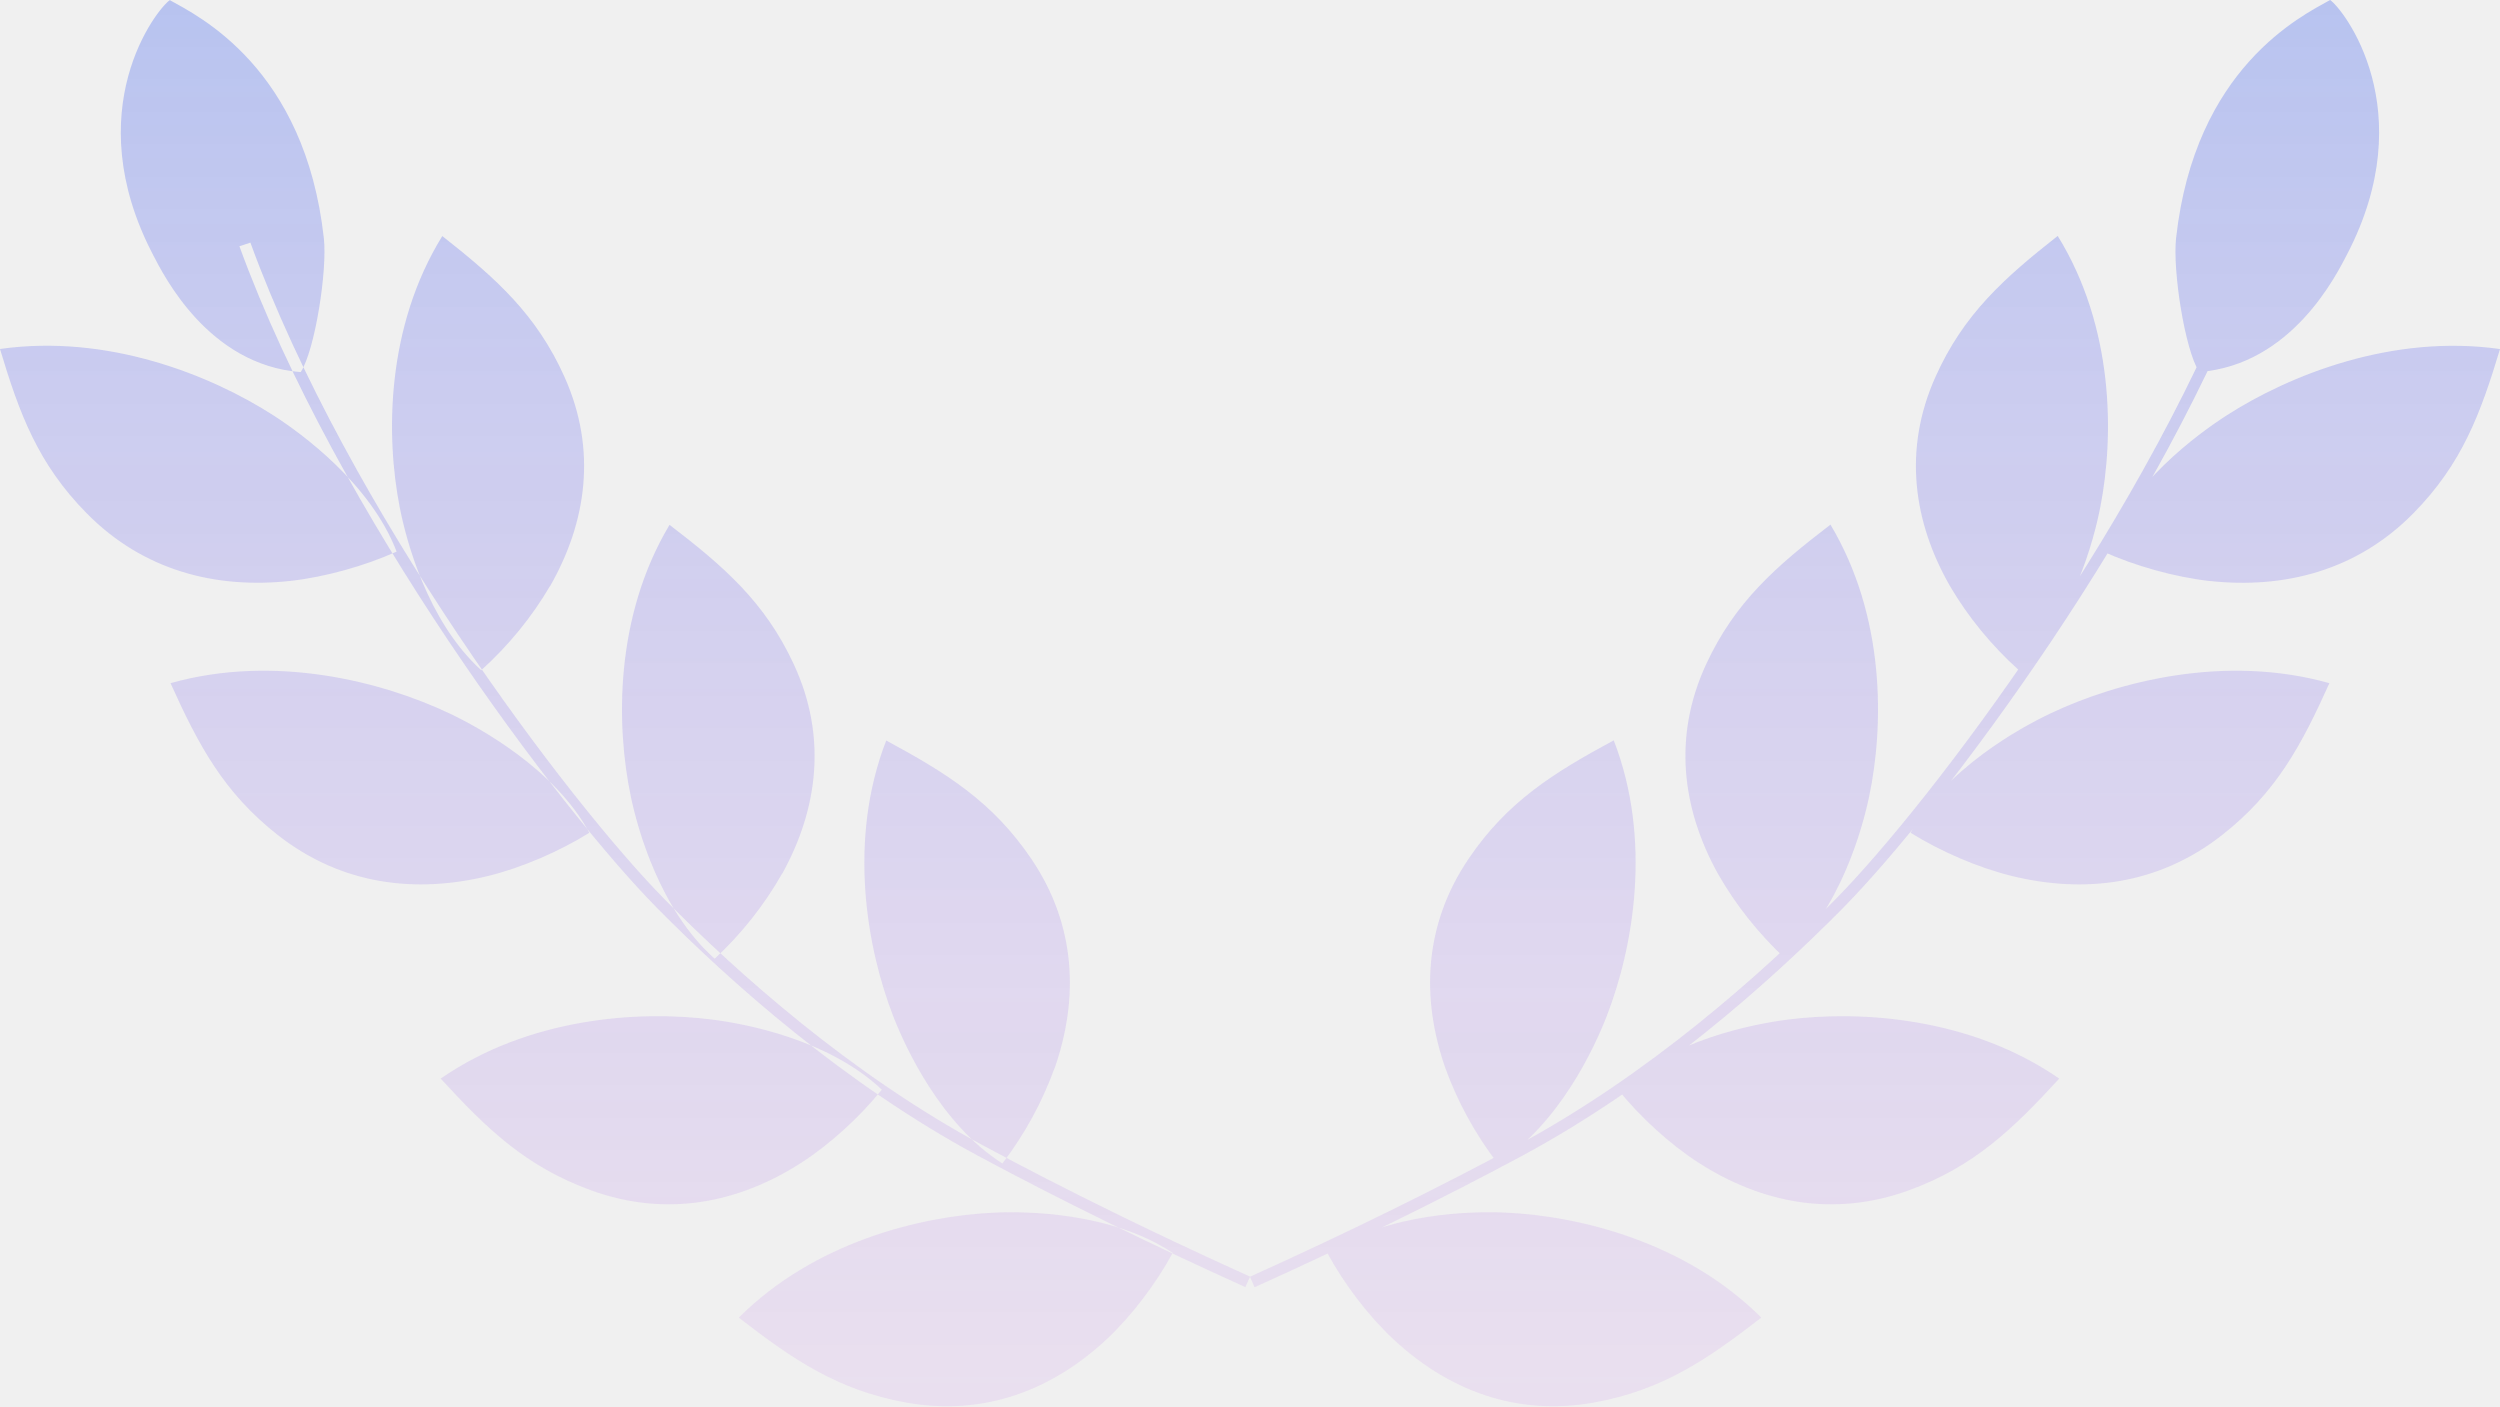
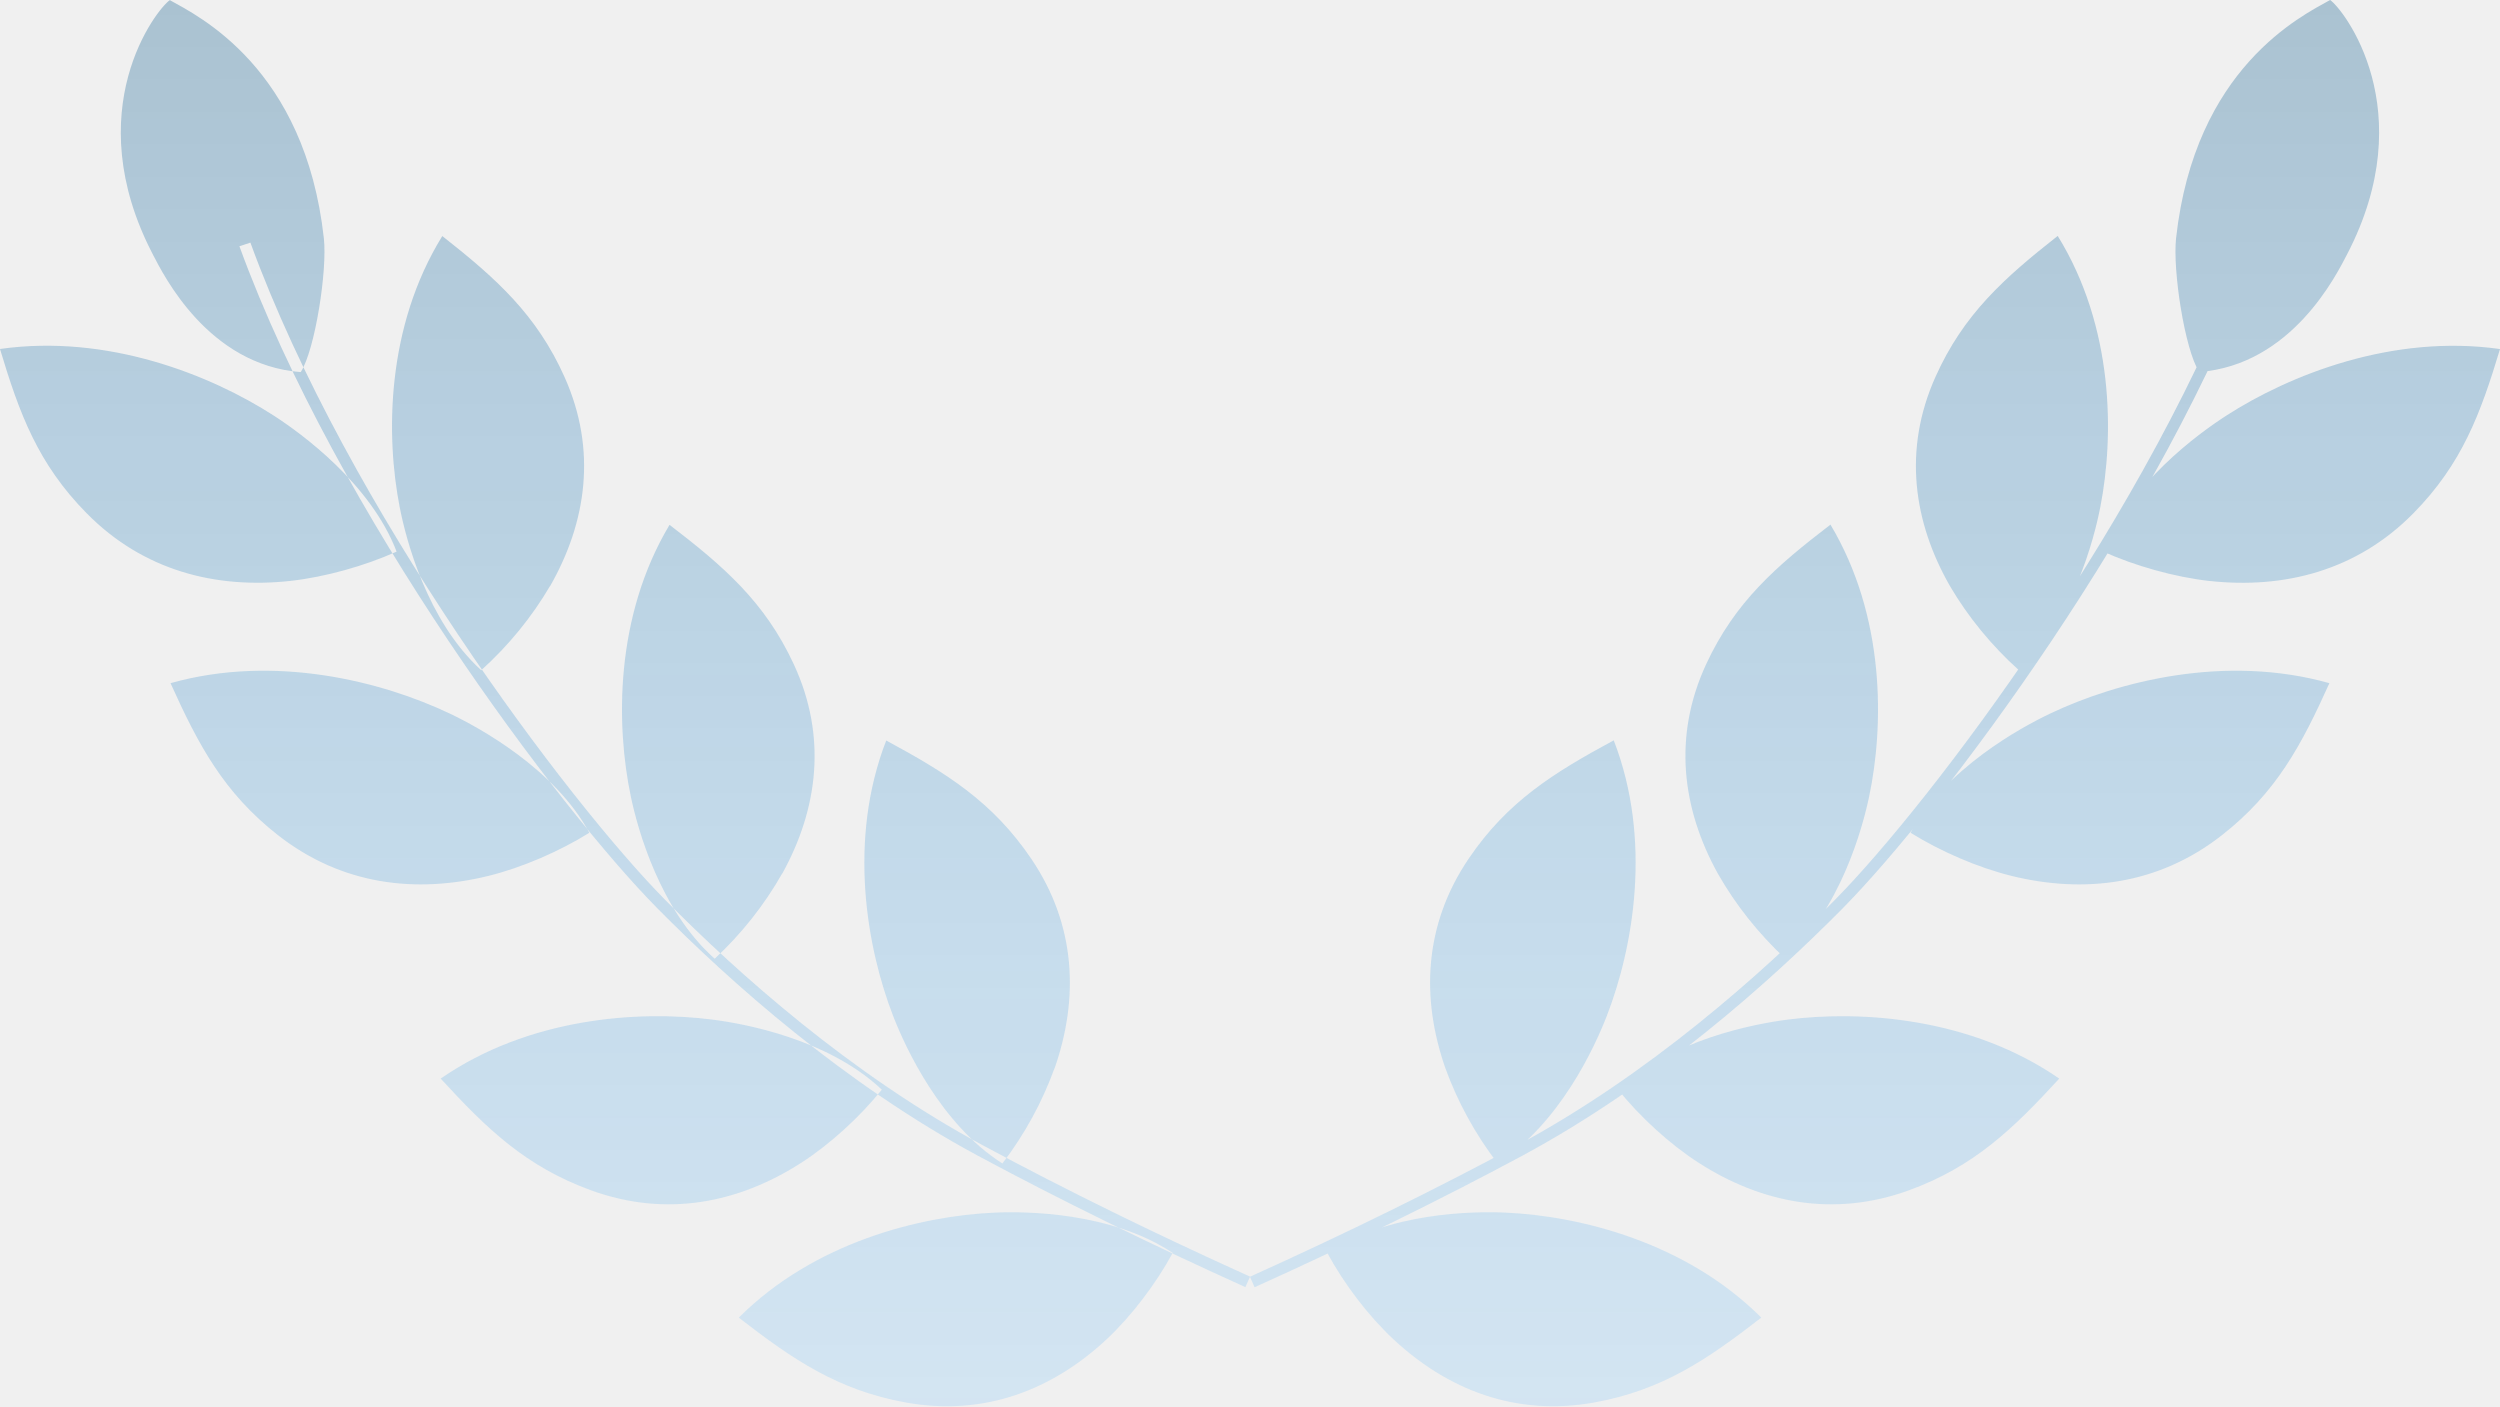
<svg xmlns="http://www.w3.org/2000/svg" width="1920" height="1080" viewBox="0 0 1920 1080" fill="none">
  <g clip-path="url(#clip0_228_60)">
    <path d="M956.44 988.51C882.99 955.34 813.82 921.33 751.07 887.63C648.19 832.29 560.4 753.74 504.88 697.59C429.97 621.85 258.91 394.97 183.86 189.12L192.31 186.34C266.88 390.87 436.81 616.31 511.22 691.49C566.3 747.19 653.32 825.06 755.26 879.84C817.89 913.52 886.79 947.38 960.05 980.46L956.45 988.49L956.44 988.51ZM452.61 639.56C425.91 590.29 368.07 558.78 345.34 547.97C293.68 523.44 211.13 502.09 130.97 524.67C152.3 571.95 171.63 608.66 213.66 641.54C262.47 679.7 319.37 686.4 375.14 672.68C401.07 666.29 429.92 653.72 452.61 639.57V639.56ZM304.59 423.65C284.69 371.49 231.36 332.82 210.19 319.14C162.11 288.16 82.81 256.24 0 268.02C14.83 317.47 29.11 356.24 66.56 394.2C109.96 438.27 165.71 452.42 223.06 446.14C249.68 443.2 280.16 434.63 304.59 423.64V423.65ZM677.24 836.88C636.23 798.06 571.76 786.12 546.95 783.04C490.58 775.83 406.25 781.44 338.44 828.35C373.78 866.88 403.82 895.94 453.88 914.15C512.02 935.31 567.55 923.76 615.36 893.02C637.61 878.73 660.57 857.58 677.24 836.87V836.88ZM900.68 962.29C853.68 930.94 788.47 930.19 763.59 931.31C707.11 933.85 625.52 953.84 567.39 1011.93C608.78 1044.03 643.34 1067.63 695.57 1077.1C756.25 1088.06 808.59 1067.13 850 1028.49C869.17 1010.53 887.95 985.64 900.61 962.28H900.67L900.68 962.29ZM422.44 450.21C450.49 401.14 458.65 345.7 433.63 289.69C412.09 241.48 380.84 213.68 339.69 181.29C296.54 251.07 296.19 334.56 307 389.69C311.75 413.95 327.82 476.74 369.59 514.74C390.53 495.83 408.33 474.04 422.38 450.13L422.44 450.22V450.21ZM600.78 670.94C628.12 621.46 635.47 565.85 609.65 510.19C587.46 462.28 555.77 434.9 514.21 403.07C472.09 473.49 472.93 557.01 484.55 612.08C489.65 636.28 506.62 698.86 548.9 736.31C569.56 717.06 587.03 694.99 600.72 670.84L600.78 670.93V670.94ZM809.96 820.41C828.6 766.95 826.58 710.6 792.04 659.58C762.3 615.63 726.7 593.58 680.62 568.7C650.94 645.3 665.61 728.01 686.1 780.7C695.12 803.89 722.14 863.22 769.85 893.54C786.95 871.13 800.44 846.45 809.89 820.33L809.95 820.42L809.96 820.41ZM117.46 195.56C125.68 211.34 159.87 280.33 230.97 285.78C242.06 268.36 251.43 207.49 248.73 183.08C234.26 51.81 152.06 12.21 130.43 0.09C120.1 7.12 59.67 84.5 117.42 195.47L117.45 195.56H117.46ZM963.54 988.6C1036.99 955.43 1106.16 921.42 1168.91 887.72C1271.79 832.38 1359.58 753.83 1415.1 697.68C1490.01 621.94 1661.07 395.06 1736.12 189.21L1727.67 186.43C1653.1 390.96 1483.17 616.4 1408.76 691.58C1353.68 747.28 1266.66 825.15 1164.72 879.93C1102.09 913.61 1033.19 947.47 959.93 980.55L963.53 988.58L963.54 988.6ZM1544.81 672.68C1600.57 686.4 1657.48 679.7 1706.29 641.54C1748.32 608.7 1767.65 571.95 1788.98 524.67C1708.81 502.1 1626.27 523.45 1574.61 547.97C1551.89 558.78 1494.05 590.27 1467.34 639.56C1490.03 653.71 1518.89 666.28 1544.81 672.67V672.68ZM1696.94 446.19C1754.29 452.42 1810.04 438.32 1853.44 394.25C1890.84 356.28 1905.12 317.51 1920 268.07C1837.19 256.29 1757.89 288.21 1709.81 319.19C1688.64 332.84 1635.33 371.44 1615.41 423.7C1639.8 434.66 1670.27 443.23 1696.94 446.21V446.19ZM1304.59 893.03C1352.4 923.77 1407.93 935.31 1466.07 914.16C1516.13 895.95 1546.17 866.89 1581.51 828.36C1513.7 781.45 1429.38 775.84 1373 783.05C1348.18 786.2 1283.72 798.1 1242.71 836.89C1259.38 857.6 1282.34 878.75 1304.59 893.04V893.03ZM1070.06 1028.48C1111.47 1067.12 1163.81 1088.05 1224.49 1077.09C1276.78 1067.62 1311.28 1044.02 1352.67 1011.92C1294.54 953.81 1212.95 933.82 1156.47 931.3C1131.59 930.18 1066.38 930.91 1019.38 962.28C1031.99 985.63 1050.77 1010.52 1070.01 1028.43L1070.06 1028.47V1028.48ZM1550.42 514.64C1592.19 476.64 1608.26 413.85 1613.01 389.59C1623.82 334.46 1623.47 250.97 1580.32 181.19C1539.12 213.59 1507.92 241.39 1486.38 289.59C1461.36 345.58 1469.52 401.04 1497.57 450.11C1511.64 474 1529.46 495.75 1550.42 514.63V514.64ZM1371.11 736.15C1413.39 698.71 1430.36 636.12 1435.46 611.92C1447.08 556.92 1447.92 473.4 1405.8 402.91C1364.22 434.74 1332.57 462.12 1310.36 510.03C1284.55 565.69 1291.9 621.3 1319.23 670.78C1332.94 694.9 1350.43 716.94 1371.11 736.16V736.15ZM1150.13 893.43C1197.84 863.11 1224.86 803.85 1233.88 780.59C1254.37 727.92 1269.04 645.21 1239.36 568.59C1193.28 593.46 1157.69 615.51 1127.94 659.47C1093.39 710.5 1091.38 766.84 1110.02 820.3C1119.5 846.4 1133.01 871.04 1150.13 893.42V893.43ZM1789.52 0C1767.87 12.12 1685.69 51.72 1671.22 182.99C1668.53 207.4 1677.81 268.27 1688.98 285.69C1760.08 280.24 1794.27 211.25 1802.49 195.47C1860.27 84.5 1799.85 7.12 1789.55 0H1789.52Z" fill="url(#paint0_linear_228_60)" />
  </g>
  <defs>
    <linearGradient id="paint0_linear_228_60" x1="960" y1="0" x2="960" y2="1080" gradientUnits="userSpaceOnUse">
-       <stop stop-color="#2F57EF" stop-opacity="0.29" />
-       <stop offset="1" stop-color="#B966E7" stop-opacity="0.12" />
+       <stop stop-color="#005385" stop-opacity="0.29" />
+       <stop offset="1" stop-color="#0091ff" stop-opacity="0.12" />
    </linearGradient>
    <clipPath id="clip0_228_60">
      <rect width="1920" height="1080" fill="white" />
    </clipPath>
  </defs>
</svg>
